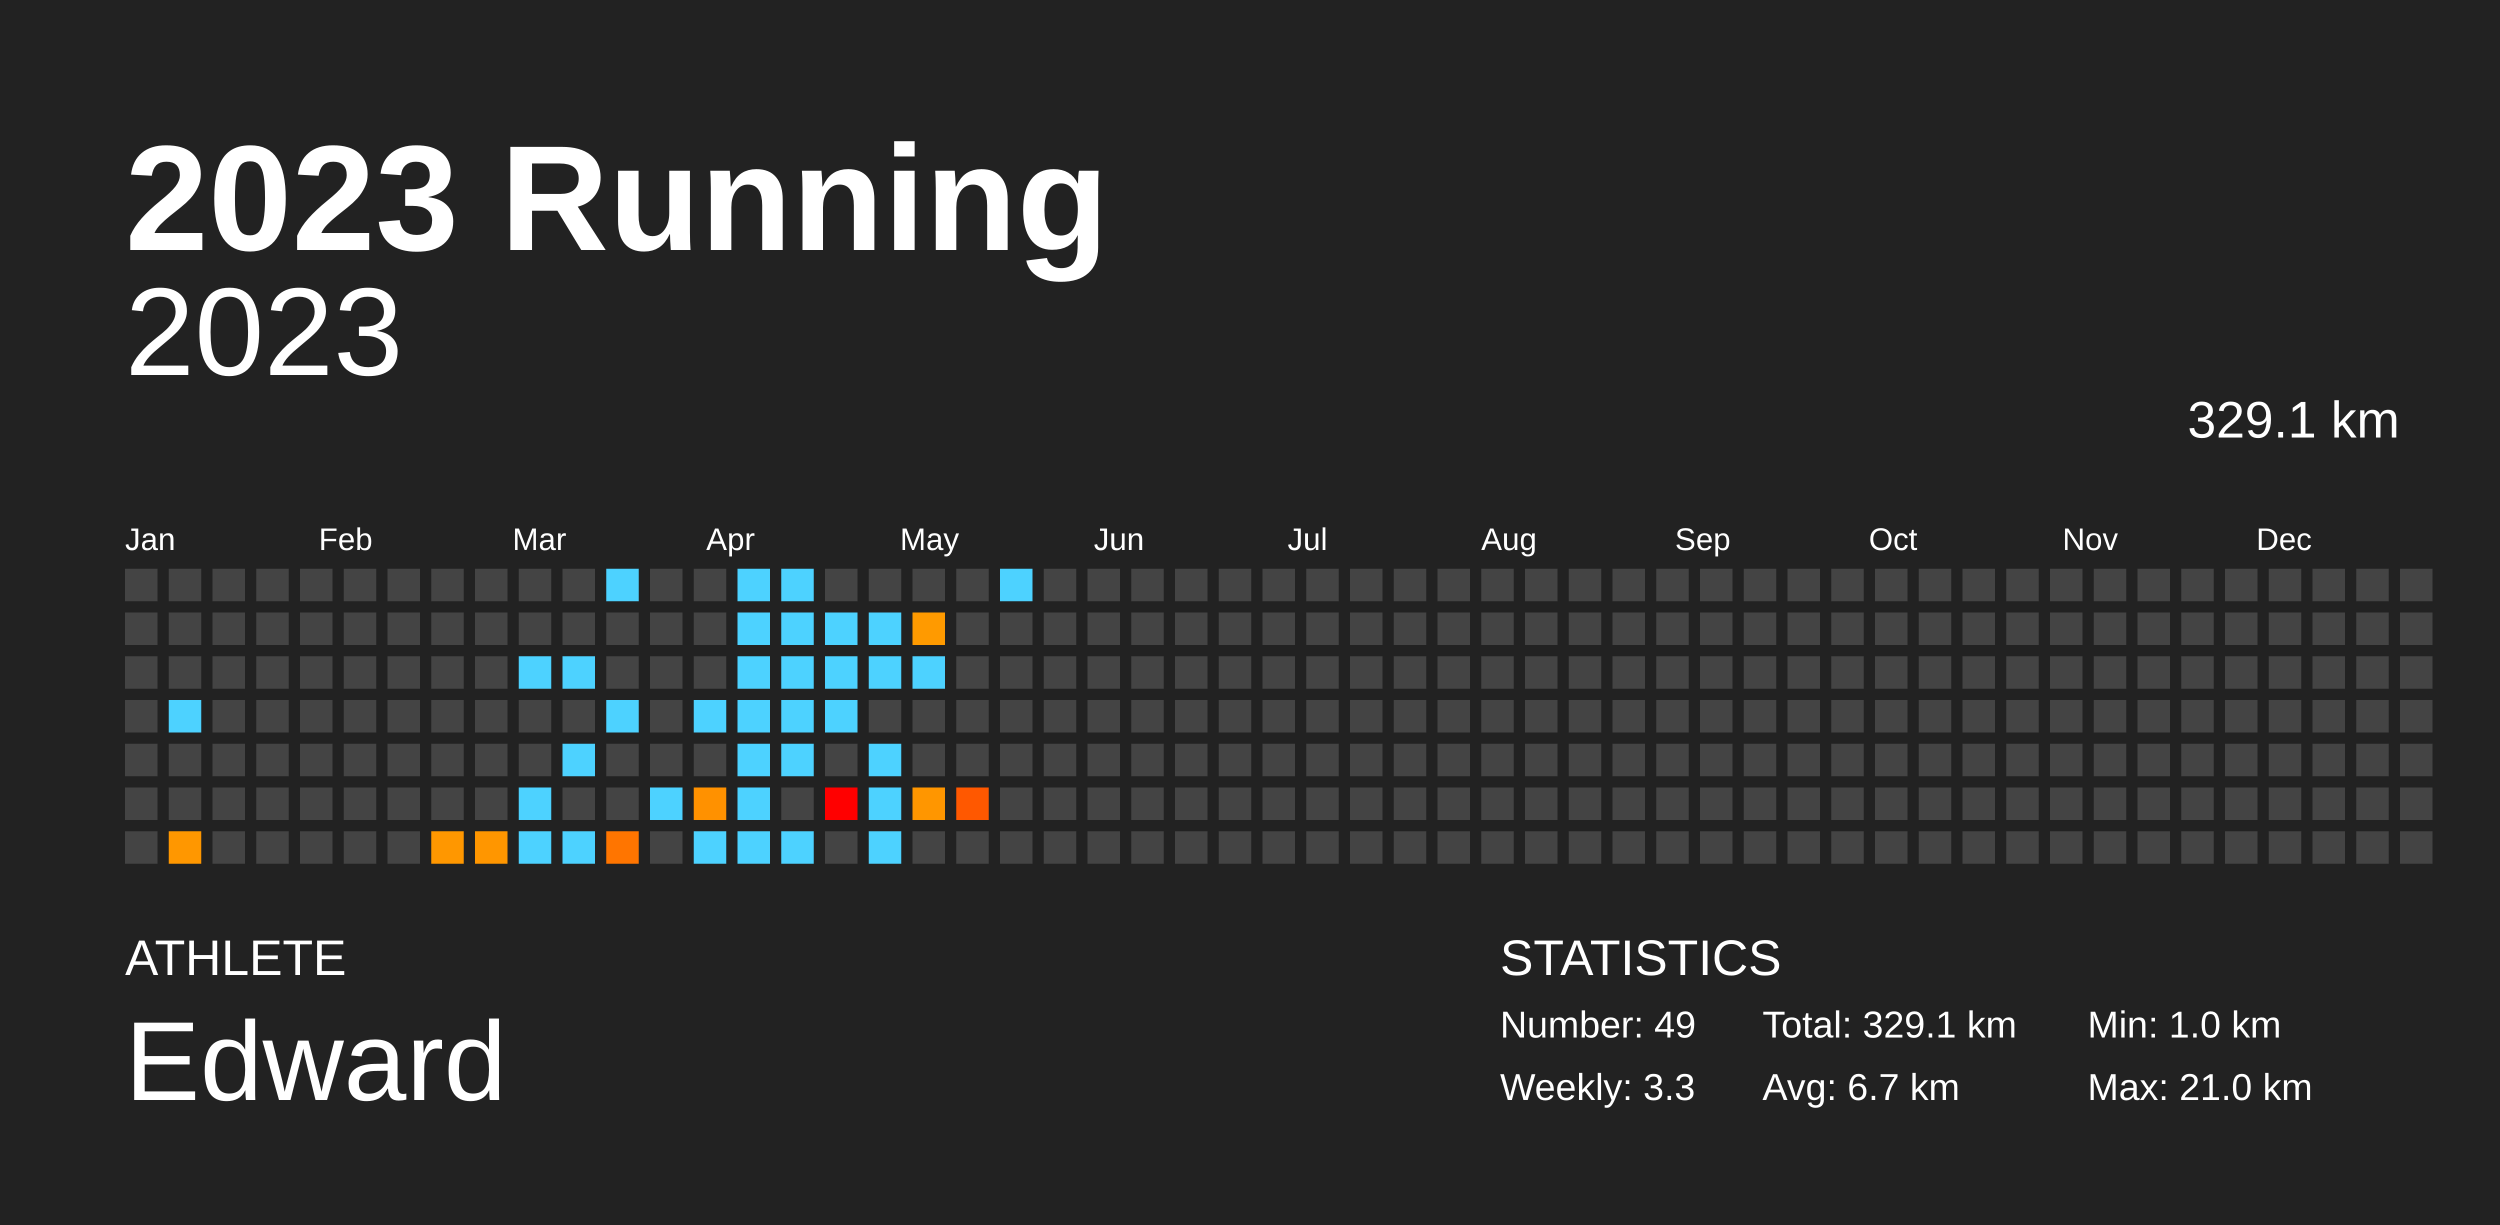
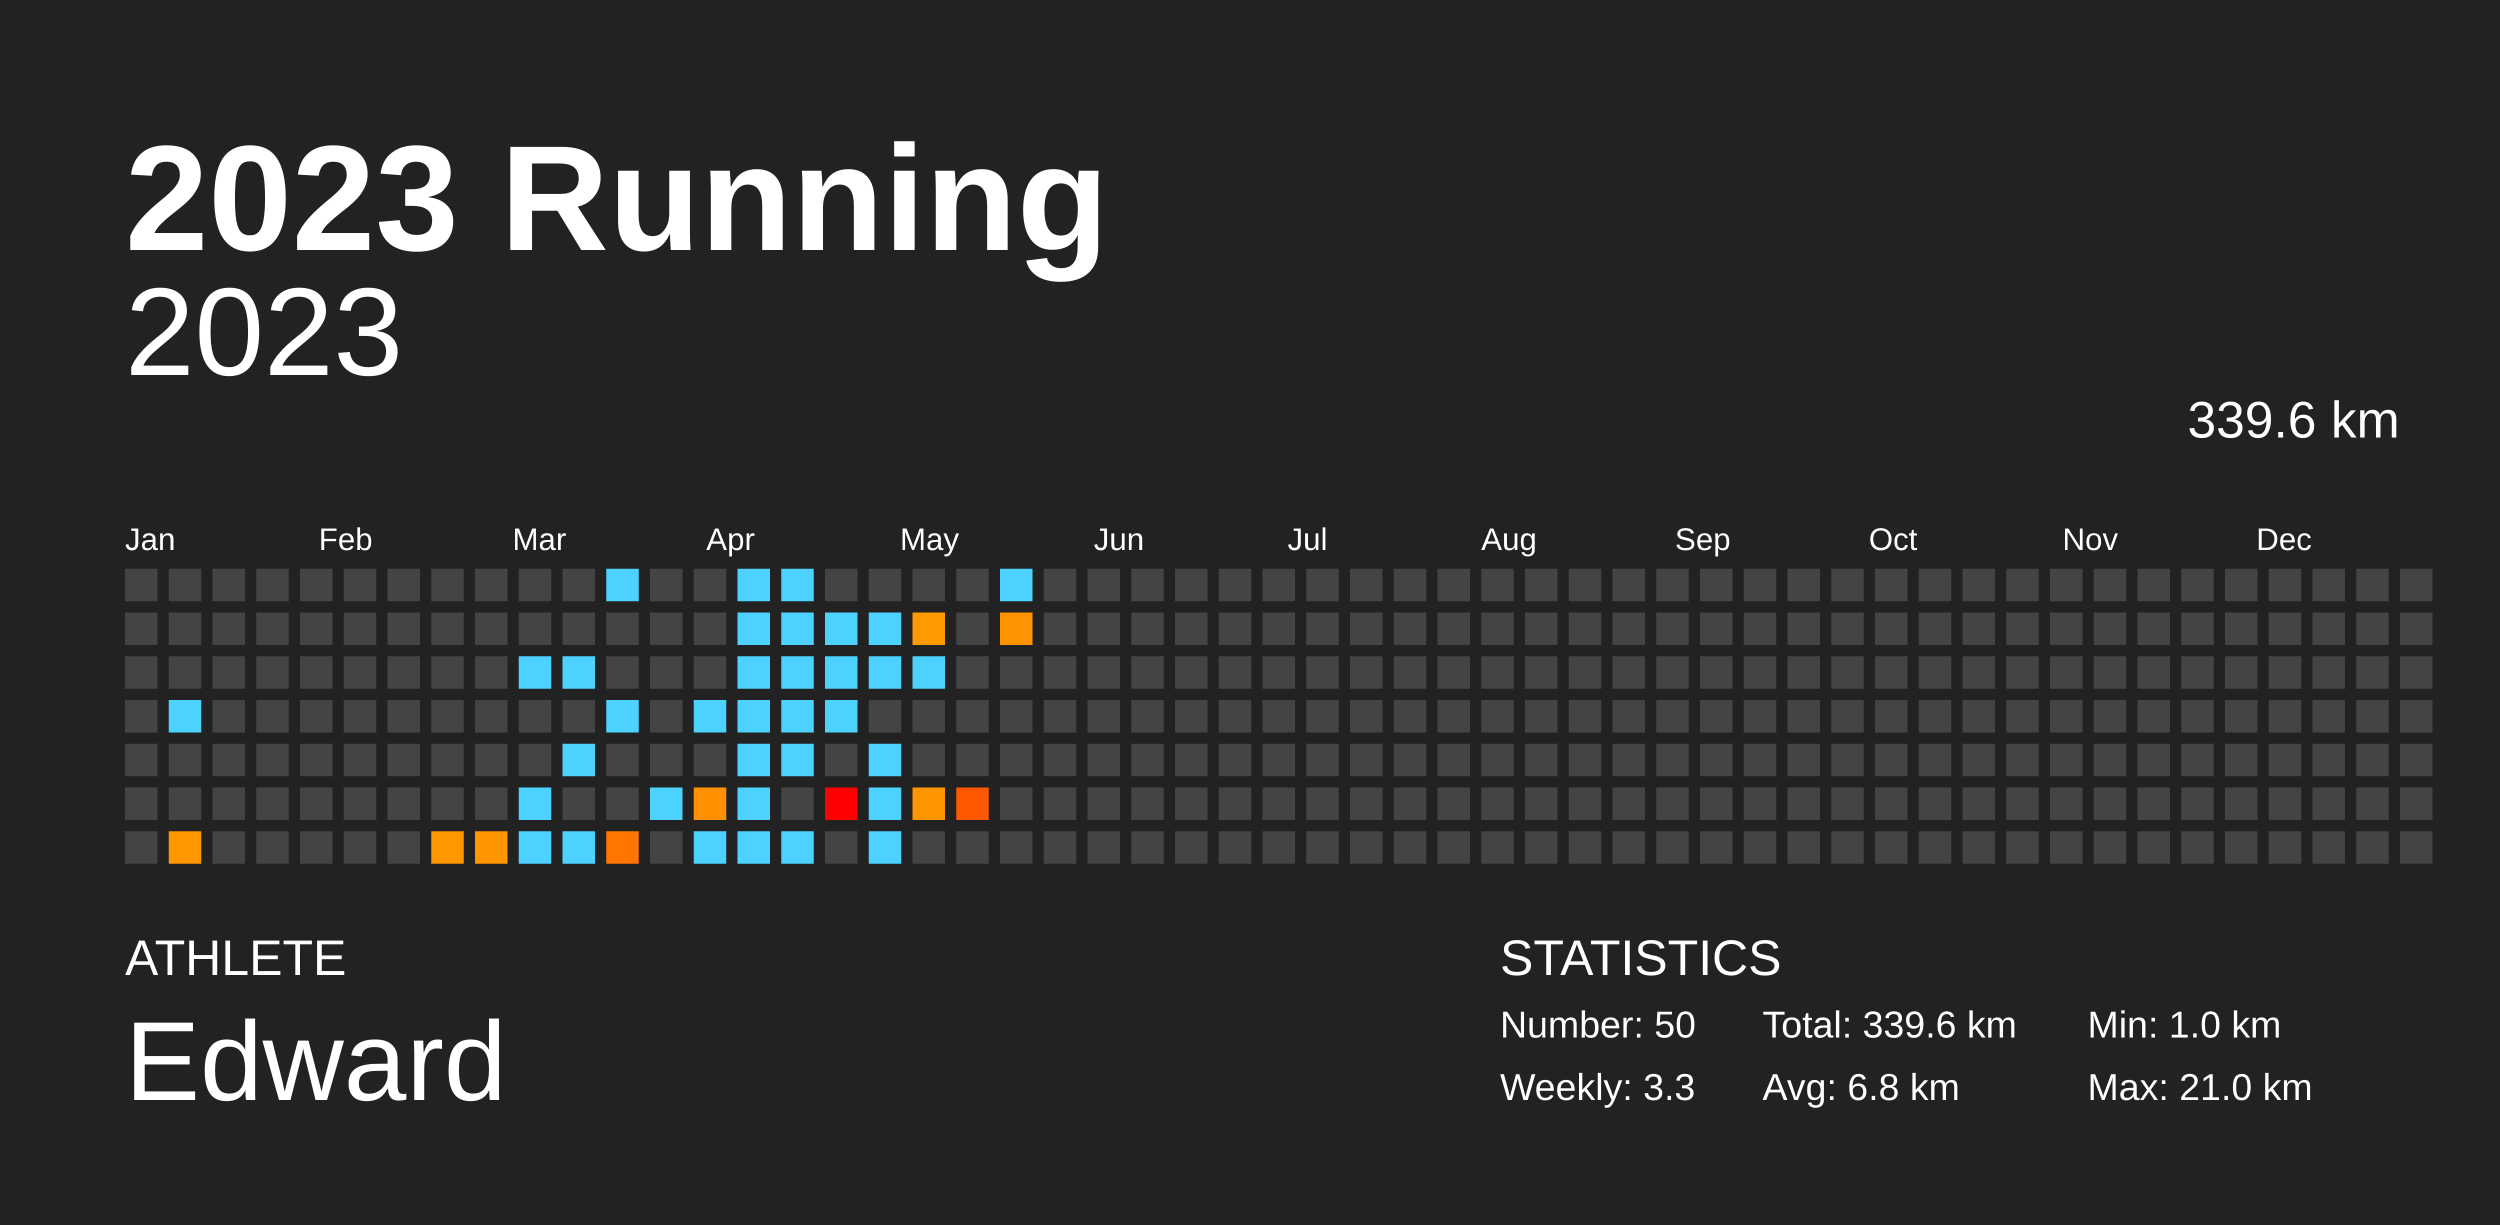
<svg xmlns="http://www.w3.org/2000/svg" baseProfile="full" height="98mm" version="1.1" viewBox="0,0,200,98" width="200mm">
  <defs />
  <rect fill="#222222" height="98" width="200" x="0" y="0" />
  <text fill="#FFFFFF" style="font-size:12px; font-family:Arial; font-weight:bold;" x="10" y="20">2023 Running</text>
  <text fill="#FFFFFF" style="font-size:4px; font-family:Arial" x="10" y="78">ATHLETE</text>
  <text fill="#FFFFFF" style="font-size:9px; font-family:Arial" x="10" y="88">Edward</text>
  <text fill="#FFFFFF" style="font-size:4px; font-family:Arial" x="120" y="78">STATISTICS</text>
-   <text fill="#FFFFFF" style="font-size:3px; font-family:Arial" x="120" y="83">Number: 49</text>
+   <text fill="#FFFFFF" style="font-size:3px; font-family:Arial" x="120" y="83">Number: 50</text>
  <text fill="#FFFFFF" style="font-size:3px; font-family:Arial" x="120" y="88">Weekly: 3.3</text>
-   <text fill="#FFFFFF" style="font-size:3px; font-family:Arial" x="141" y="83">Total: 329.1 km</text>
-   <text fill="#FFFFFF" style="font-size:3px; font-family:Arial" x="141" y="88">Avg: 6.7 km</text>
+   <text fill="#FFFFFF" style="font-size:3px; font-family:Arial" x="141" y="83">Total: 339.6 km</text>
+   <text fill="#FFFFFF" style="font-size:3px; font-family:Arial" x="141" y="88">Avg: 6.8 km</text>
  <text fill="#FFFFFF" style="font-size:3px; font-family:Arial" x="167" y="83">Min: 1.0 km</text>
  <text fill="#FFFFFF" style="font-size:3px; font-family:Arial" x="167" y="88">Max: 21.0 km</text>
  <text alignment-baseline="hanging" fill="#FFFFFF" style="font-size:10.0px; font-family:Arial;" x="10" y="30">2023</text>
-   <text alignment-baseline="hanging" fill="#FFFFFF" style="font-size:4.125px; font-family:Arial;" x="175" y="35">329.1 km</text>
+   <text alignment-baseline="hanging" fill="#FFFFFF" style="font-size:4.125px; font-family:Arial;" x="175" y="35">339.6 km</text>
  <text fill="#FFFFFF" style="font-size:2.5px; font-family:Arial" x="10.0" y="44">Jan</text>
  <text fill="#FFFFFF" style="font-size:2.5px; font-family:Arial" x="25.5" y="44">Feb</text>
  <text fill="#FFFFFF" style="font-size:2.5px; font-family:Arial" x="41.0" y="44">Mar</text>
  <text fill="#FFFFFF" style="font-size:2.5px; font-family:Arial" x="56.5" y="44">Apr</text>
  <text fill="#FFFFFF" style="font-size:2.5px; font-family:Arial" x="72.0" y="44">May</text>
  <text fill="#FFFFFF" style="font-size:2.5px; font-family:Arial" x="87.5" y="44">Jun</text>
  <text fill="#FFFFFF" style="font-size:2.5px; font-family:Arial" x="103.0" y="44">Jul</text>
  <text fill="#FFFFFF" style="font-size:2.5px; font-family:Arial" x="118.5" y="44">Aug</text>
  <text fill="#FFFFFF" style="font-size:2.5px; font-family:Arial" x="134.0" y="44">Sep</text>
  <text fill="#FFFFFF" style="font-size:2.5px; font-family:Arial" x="149.5" y="44">Oct</text>
  <text fill="#FFFFFF" style="font-size:2.5px; font-family:Arial" x="165.0" y="44">Nov</text>
  <text fill="#FFFFFF" style="font-size:2.5px; font-family:Arial" x="180.5" y="44">Dec</text>
  <rect fill="#444444" height="2.6" width="2.6" x="10.0" y="45.5" />
  <rect fill="#444444" height="2.6" width="2.6" x="10.0" y="49.0" />
  <rect fill="#444444" height="2.6" width="2.6" x="10.0" y="52.5" />
  <rect fill="#444444" height="2.6" width="2.6" x="10.0" y="56.0" />
  <rect fill="#444444" height="2.6" width="2.6" x="10.0" y="59.5" />
  <rect fill="#444444" height="2.6" width="2.6" x="10.0" y="63.0" />
  <rect fill="#444444" height="2.6" width="2.6" x="10.0" y="66.5" />
  <rect fill="#444444" height="2.6" width="2.6" x="13.5" y="45.5" />
  <rect fill="#444444" height="2.6" width="2.6" x="13.5" y="49.0" />
  <rect fill="#444444" height="2.6" width="2.6" x="13.5" y="52.5" />
  <rect fill="#4dd2ff" height="2.6" width="2.6" x="13.5" y="56.0" />
  <rect fill="#444444" height="2.6" width="2.6" x="13.5" y="59.5" />
  <rect fill="#444444" height="2.6" width="2.6" x="13.5" y="63.0" />
  <rect fill="#ff9700" height="2.6" width="2.6" x="13.5" y="66.5" />
  <rect fill="#444444" height="2.6" width="2.6" x="17.0" y="45.5" />
  <rect fill="#444444" height="2.6" width="2.6" x="17.0" y="49.0" />
  <rect fill="#444444" height="2.6" width="2.6" x="17.0" y="52.5" />
  <rect fill="#444444" height="2.6" width="2.6" x="17.0" y="56.0" />
  <rect fill="#444444" height="2.6" width="2.6" x="17.0" y="59.5" />
  <rect fill="#444444" height="2.6" width="2.6" x="17.0" y="63.0" />
  <rect fill="#444444" height="2.6" width="2.6" x="17.0" y="66.5" />
  <rect fill="#444444" height="2.6" width="2.6" x="20.5" y="45.5" />
  <rect fill="#444444" height="2.6" width="2.6" x="20.5" y="49.0" />
  <rect fill="#444444" height="2.6" width="2.6" x="20.5" y="52.5" />
  <rect fill="#444444" height="2.6" width="2.6" x="20.5" y="56.0" />
  <rect fill="#444444" height="2.6" width="2.6" x="20.5" y="59.5" />
  <rect fill="#444444" height="2.6" width="2.6" x="20.5" y="63.0" />
  <rect fill="#444444" height="2.6" width="2.6" x="20.5" y="66.5" />
  <rect fill="#444444" height="2.6" width="2.6" x="24.0" y="45.5" />
  <rect fill="#444444" height="2.6" width="2.6" x="24.0" y="49.0" />
  <rect fill="#444444" height="2.6" width="2.6" x="24.0" y="52.5" />
  <rect fill="#444444" height="2.6" width="2.6" x="24.0" y="56.0" />
  <rect fill="#444444" height="2.6" width="2.6" x="24.0" y="59.5" />
  <rect fill="#444444" height="2.6" width="2.6" x="24.0" y="63.0" />
  <rect fill="#444444" height="2.6" width="2.6" x="24.0" y="66.5" />
  <rect fill="#444444" height="2.6" width="2.6" x="27.5" y="45.5" />
  <rect fill="#444444" height="2.6" width="2.6" x="27.5" y="49.0" />
  <rect fill="#444444" height="2.6" width="2.6" x="27.5" y="52.5" />
  <rect fill="#444444" height="2.6" width="2.6" x="27.5" y="56.0" />
  <rect fill="#444444" height="2.6" width="2.6" x="27.5" y="59.5" />
  <rect fill="#444444" height="2.6" width="2.6" x="27.5" y="63.0" />
  <rect fill="#444444" height="2.6" width="2.6" x="27.5" y="66.5" />
  <rect fill="#444444" height="2.6" width="2.6" x="31.0" y="45.5" />
  <rect fill="#444444" height="2.6" width="2.6" x="31.0" y="49.0" />
  <rect fill="#444444" height="2.6" width="2.6" x="31.0" y="52.5" />
  <rect fill="#444444" height="2.6" width="2.6" x="31.0" y="56.0" />
  <rect fill="#444444" height="2.6" width="2.6" x="31.0" y="59.5" />
  <rect fill="#444444" height="2.6" width="2.6" x="31.0" y="63.0" />
  <rect fill="#444444" height="2.6" width="2.6" x="31.0" y="66.5" />
  <rect fill="#444444" height="2.6" width="2.6" x="34.5" y="45.5" />
  <rect fill="#444444" height="2.6" width="2.6" x="34.5" y="49.0" />
  <rect fill="#444444" height="2.6" width="2.6" x="34.5" y="52.5" />
  <rect fill="#444444" height="2.6" width="2.6" x="34.5" y="56.0" />
  <rect fill="#444444" height="2.6" width="2.6" x="34.5" y="59.5" />
  <rect fill="#444444" height="2.6" width="2.6" x="34.5" y="63.0" />
  <rect fill="#ff9700" height="2.6" width="2.6" x="34.5" y="66.5" />
  <rect fill="#444444" height="2.6" width="2.6" x="38.0" y="45.5" />
  <rect fill="#444444" height="2.6" width="2.6" x="38.0" y="49.0" />
  <rect fill="#444444" height="2.6" width="2.6" x="38.0" y="52.5" />
  <rect fill="#444444" height="2.6" width="2.6" x="38.0" y="56.0" />
  <rect fill="#444444" height="2.6" width="2.6" x="38.0" y="59.5" />
  <rect fill="#444444" height="2.6" width="2.6" x="38.0" y="63.0" />
  <rect fill="#ff9600" height="2.6" width="2.6" x="38.0" y="66.5" />
  <rect fill="#444444" height="2.6" width="2.6" x="41.5" y="45.5" />
  <rect fill="#444444" height="2.6" width="2.6" x="41.5" y="49.0" />
  <rect fill="#4dd2ff" height="2.6" width="2.6" x="41.5" y="52.5" />
  <rect fill="#444444" height="2.6" width="2.6" x="41.5" y="56.0" />
  <rect fill="#444444" height="2.6" width="2.6" x="41.5" y="59.5" />
  <rect fill="#4dd2ff" height="2.6" width="2.6" x="41.5" y="63.0" />
  <rect fill="#4dd2ff" height="2.6" width="2.6" x="41.5" y="66.5" />
  <rect fill="#444444" height="2.6" width="2.6" x="45.0" y="45.5" />
  <rect fill="#444444" height="2.6" width="2.6" x="45.0" y="49.0" />
  <rect fill="#4dd2ff" height="2.6" width="2.6" x="45.0" y="52.5" />
  <rect fill="#444444" height="2.6" width="2.6" x="45.0" y="56.0" />
  <rect fill="#4dd2ff" height="2.6" width="2.6" x="45.0" y="59.5" />
  <rect fill="#444444" height="2.6" width="2.6" x="45.0" y="63.0" />
  <rect fill="#4dd2ff" height="2.6" width="2.6" x="45.0" y="66.5" />
  <rect fill="#4dd2ff" height="2.6" width="2.6" x="48.5" y="45.5" />
  <rect fill="#444444" height="2.6" width="2.6" x="48.5" y="49.0" />
  <rect fill="#444444" height="2.6" width="2.6" x="48.5" y="52.5" />
  <rect fill="#4dd2ff" height="2.6" width="2.6" x="48.5" y="56.0" />
  <rect fill="#444444" height="2.6" width="2.6" x="48.5" y="59.5" />
  <rect fill="#444444" height="2.6" width="2.6" x="48.5" y="63.0" />
  <rect fill="#ff7500" height="2.6" width="2.6" x="48.5" y="66.5" />
  <rect fill="#444444" height="2.6" width="2.6" x="52.0" y="45.5" />
  <rect fill="#444444" height="2.6" width="2.6" x="52.0" y="49.0" />
  <rect fill="#444444" height="2.6" width="2.6" x="52.0" y="52.5" />
  <rect fill="#444444" height="2.6" width="2.6" x="52.0" y="56.0" />
  <rect fill="#444444" height="2.6" width="2.6" x="52.0" y="59.5" />
  <rect fill="#4dd2ff" height="2.6" width="2.6" x="52.0" y="63.0" />
  <rect fill="#444444" height="2.6" width="2.6" x="52.0" y="66.5" />
  <rect fill="#444444" height="2.6" width="2.6" x="55.5" y="45.5" />
  <rect fill="#444444" height="2.6" width="2.6" x="55.5" y="49.0" />
  <rect fill="#444444" height="2.6" width="2.6" x="55.5" y="52.5" />
  <rect fill="#4dd2ff" height="2.6" width="2.6" x="55.5" y="56.0" />
  <rect fill="#444444" height="2.6" width="2.6" x="55.5" y="59.5" />
  <rect fill="#ff9100" height="2.6" width="2.6" x="55.5" y="63.0" />
  <rect fill="#4dd2ff" height="2.6" width="2.6" x="55.5" y="66.5" />
  <rect fill="#4dd2ff" height="2.6" width="2.6" x="59.0" y="45.5" />
  <rect fill="#4dd2ff" height="2.6" width="2.6" x="59.0" y="49.0" />
  <rect fill="#4dd2ff" height="2.6" width="2.6" x="59.0" y="52.5" />
  <rect fill="#4dd2ff" height="2.6" width="2.6" x="59.0" y="56.0" />
  <rect fill="#4dd2ff" height="2.6" width="2.6" x="59.0" y="59.5" />
  <rect fill="#4dd2ff" height="2.6" width="2.6" x="59.0" y="63.0" />
  <rect fill="#4dd2ff" height="2.6" width="2.6" x="59.0" y="66.5" />
  <rect fill="#4dd2ff" height="2.6" width="2.6" x="62.5" y="45.5" />
  <rect fill="#4dd2ff" height="2.6" width="2.6" x="62.5" y="49.0" />
  <rect fill="#4dd2ff" height="2.6" width="2.6" x="62.5" y="52.5" />
  <rect fill="#4dd2ff" height="2.6" width="2.6" x="62.5" y="56.0" />
  <rect fill="#4dd2ff" height="2.6" width="2.6" x="62.5" y="59.5" />
  <rect fill="#444444" height="2.6" width="2.6" x="62.5" y="63.0" />
  <rect fill="#4dd2ff" height="2.6" width="2.6" x="62.5" y="66.5" />
  <rect fill="#444444" height="2.6" width="2.6" x="66.0" y="45.5" />
  <rect fill="#4dd2ff" height="2.6" width="2.6" x="66.0" y="49.0" />
  <rect fill="#4dd2ff" height="2.6" width="2.6" x="66.0" y="52.5" />
  <rect fill="#4dd2ff" height="2.6" width="2.6" x="66.0" y="56.0" />
  <rect fill="#444444" height="2.6" width="2.6" x="66.0" y="59.5" />
  <rect fill="red" height="2.6" width="2.6" x="66.0" y="63.0" />
  <rect fill="#444444" height="2.6" width="2.6" x="66.0" y="66.5" />
  <rect fill="#444444" height="2.6" width="2.6" x="69.5" y="45.5" />
  <rect fill="#4dd2ff" height="2.6" width="2.6" x="69.5" y="49.0" />
  <rect fill="#4dd2ff" height="2.6" width="2.6" x="69.5" y="52.5" />
  <rect fill="#444444" height="2.6" width="2.6" x="69.5" y="56.0" />
  <rect fill="#4dd2ff" height="2.6" width="2.6" x="69.5" y="59.5" />
  <rect fill="#4dd2ff" height="2.6" width="2.6" x="69.5" y="63.0" />
  <rect fill="#4dd2ff" height="2.6" width="2.6" x="69.5" y="66.5" />
  <rect fill="#444444" height="2.6" width="2.6" x="73.0" y="45.5" />
  <rect fill="#ff9a00" height="2.6" width="2.6" x="73.0" y="49.0" />
  <rect fill="#4dd2ff" height="2.6" width="2.6" x="73.0" y="52.5" />
  <rect fill="#444444" height="2.6" width="2.6" x="73.0" y="56.0" />
  <rect fill="#444444" height="2.6" width="2.6" x="73.0" y="59.5" />
  <rect fill="#ff9600" height="2.6" width="2.6" x="73.0" y="63.0" />
  <rect fill="#444444" height="2.6" width="2.6" x="73.0" y="66.5" />
  <rect fill="#444444" height="2.6" width="2.6" x="76.5" y="45.5" />
  <rect fill="#444444" height="2.6" width="2.6" x="76.5" y="49.0" />
  <rect fill="#444444" height="2.6" width="2.6" x="76.5" y="52.5" />
  <rect fill="#444444" height="2.6" width="2.6" x="76.5" y="56.0" />
  <rect fill="#444444" height="2.6" width="2.6" x="76.5" y="59.5" />
  <rect fill="#ff5800" height="2.6" width="2.6" x="76.5" y="63.0" />
  <rect fill="#444444" height="2.6" width="2.6" x="76.5" y="66.5" />
  <rect fill="#4dd2ff" height="2.6" width="2.6" x="80.0" y="45.5" />
-   <rect fill="#444444" height="2.6" width="2.6" x="80.0" y="49.0" />
+   <rect fill="#ff9300" height="2.6" width="2.6" x="80.0" y="49.0" />
  <rect fill="#444444" height="2.6" width="2.6" x="80.0" y="52.5" />
  <rect fill="#444444" height="2.6" width="2.6" x="80.0" y="56.0" />
  <rect fill="#444444" height="2.6" width="2.6" x="80.0" y="59.5" />
  <rect fill="#444444" height="2.6" width="2.6" x="80.0" y="63.0" />
  <rect fill="#444444" height="2.6" width="2.6" x="80.0" y="66.5" />
  <rect fill="#444444" height="2.6" width="2.6" x="83.5" y="45.5" />
  <rect fill="#444444" height="2.6" width="2.6" x="83.5" y="49.0" />
  <rect fill="#444444" height="2.6" width="2.6" x="83.5" y="52.5" />
  <rect fill="#444444" height="2.6" width="2.6" x="83.5" y="56.0" />
  <rect fill="#444444" height="2.6" width="2.6" x="83.5" y="59.5" />
  <rect fill="#444444" height="2.6" width="2.6" x="83.5" y="63.0" />
  <rect fill="#444444" height="2.6" width="2.6" x="83.5" y="66.5" />
  <rect fill="#444444" height="2.6" width="2.6" x="87.0" y="45.5" />
  <rect fill="#444444" height="2.6" width="2.6" x="87.0" y="49.0" />
  <rect fill="#444444" height="2.6" width="2.6" x="87.0" y="52.5" />
  <rect fill="#444444" height="2.6" width="2.6" x="87.0" y="56.0" />
  <rect fill="#444444" height="2.6" width="2.6" x="87.0" y="59.5" />
  <rect fill="#444444" height="2.6" width="2.6" x="87.0" y="63.0" />
  <rect fill="#444444" height="2.6" width="2.6" x="87.0" y="66.5" />
  <rect fill="#444444" height="2.6" width="2.6" x="90.5" y="45.5" />
  <rect fill="#444444" height="2.6" width="2.6" x="90.5" y="49.0" />
  <rect fill="#444444" height="2.6" width="2.6" x="90.5" y="52.5" />
  <rect fill="#444444" height="2.6" width="2.6" x="90.5" y="56.0" />
  <rect fill="#444444" height="2.6" width="2.6" x="90.5" y="59.5" />
  <rect fill="#444444" height="2.6" width="2.6" x="90.5" y="63.0" />
  <rect fill="#444444" height="2.6" width="2.6" x="90.5" y="66.5" />
  <rect fill="#444444" height="2.6" width="2.6" x="94.0" y="45.5" />
  <rect fill="#444444" height="2.6" width="2.6" x="94.0" y="49.0" />
  <rect fill="#444444" height="2.6" width="2.6" x="94.0" y="52.5" />
  <rect fill="#444444" height="2.6" width="2.6" x="94.0" y="56.0" />
  <rect fill="#444444" height="2.6" width="2.6" x="94.0" y="59.5" />
  <rect fill="#444444" height="2.6" width="2.6" x="94.0" y="63.0" />
  <rect fill="#444444" height="2.6" width="2.6" x="94.0" y="66.5" />
  <rect fill="#444444" height="2.6" width="2.6" x="97.5" y="45.5" />
  <rect fill="#444444" height="2.6" width="2.6" x="97.5" y="49.0" />
  <rect fill="#444444" height="2.6" width="2.6" x="97.5" y="52.5" />
  <rect fill="#444444" height="2.6" width="2.6" x="97.5" y="56.0" />
  <rect fill="#444444" height="2.6" width="2.6" x="97.5" y="59.5" />
  <rect fill="#444444" height="2.6" width="2.6" x="97.5" y="63.0" />
  <rect fill="#444444" height="2.6" width="2.6" x="97.5" y="66.5" />
  <rect fill="#444444" height="2.6" width="2.6" x="101.0" y="45.5" />
  <rect fill="#444444" height="2.6" width="2.6" x="101.0" y="49.0" />
  <rect fill="#444444" height="2.6" width="2.6" x="101.0" y="52.5" />
  <rect fill="#444444" height="2.6" width="2.6" x="101.0" y="56.0" />
  <rect fill="#444444" height="2.6" width="2.6" x="101.0" y="59.5" />
  <rect fill="#444444" height="2.6" width="2.6" x="101.0" y="63.0" />
  <rect fill="#444444" height="2.6" width="2.6" x="101.0" y="66.5" />
  <rect fill="#444444" height="2.6" width="2.6" x="104.5" y="45.5" />
  <rect fill="#444444" height="2.6" width="2.6" x="104.5" y="49.0" />
  <rect fill="#444444" height="2.6" width="2.6" x="104.5" y="52.5" />
  <rect fill="#444444" height="2.6" width="2.6" x="104.5" y="56.0" />
  <rect fill="#444444" height="2.6" width="2.6" x="104.5" y="59.5" />
  <rect fill="#444444" height="2.6" width="2.6" x="104.5" y="63.0" />
  <rect fill="#444444" height="2.6" width="2.6" x="104.5" y="66.5" />
  <rect fill="#444444" height="2.6" width="2.6" x="108.0" y="45.5" />
  <rect fill="#444444" height="2.6" width="2.6" x="108.0" y="49.0" />
  <rect fill="#444444" height="2.6" width="2.6" x="108.0" y="52.5" />
  <rect fill="#444444" height="2.6" width="2.6" x="108.0" y="56.0" />
  <rect fill="#444444" height="2.6" width="2.6" x="108.0" y="59.5" />
  <rect fill="#444444" height="2.6" width="2.6" x="108.0" y="63.0" />
  <rect fill="#444444" height="2.6" width="2.6" x="108.0" y="66.5" />
  <rect fill="#444444" height="2.6" width="2.6" x="111.5" y="45.5" />
  <rect fill="#444444" height="2.6" width="2.6" x="111.5" y="49.0" />
  <rect fill="#444444" height="2.6" width="2.6" x="111.5" y="52.5" />
  <rect fill="#444444" height="2.6" width="2.6" x="111.5" y="56.0" />
  <rect fill="#444444" height="2.6" width="2.6" x="111.5" y="59.5" />
  <rect fill="#444444" height="2.6" width="2.6" x="111.5" y="63.0" />
  <rect fill="#444444" height="2.6" width="2.6" x="111.5" y="66.5" />
  <rect fill="#444444" height="2.6" width="2.6" x="115.0" y="45.5" />
  <rect fill="#444444" height="2.6" width="2.6" x="115.0" y="49.0" />
  <rect fill="#444444" height="2.6" width="2.6" x="115.0" y="52.5" />
  <rect fill="#444444" height="2.6" width="2.6" x="115.0" y="56.0" />
  <rect fill="#444444" height="2.6" width="2.6" x="115.0" y="59.5" />
  <rect fill="#444444" height="2.6" width="2.6" x="115.0" y="63.0" />
  <rect fill="#444444" height="2.6" width="2.6" x="115.0" y="66.5" />
  <rect fill="#444444" height="2.6" width="2.6" x="118.5" y="45.5" />
  <rect fill="#444444" height="2.6" width="2.6" x="118.5" y="49.0" />
  <rect fill="#444444" height="2.6" width="2.6" x="118.5" y="52.5" />
  <rect fill="#444444" height="2.6" width="2.6" x="118.5" y="56.0" />
  <rect fill="#444444" height="2.6" width="2.6" x="118.5" y="59.5" />
  <rect fill="#444444" height="2.6" width="2.6" x="118.5" y="63.0" />
  <rect fill="#444444" height="2.6" width="2.6" x="118.5" y="66.5" />
  <rect fill="#444444" height="2.6" width="2.6" x="122.0" y="45.5" />
  <rect fill="#444444" height="2.6" width="2.6" x="122.0" y="49.0" />
  <rect fill="#444444" height="2.6" width="2.6" x="122.0" y="52.5" />
  <rect fill="#444444" height="2.6" width="2.6" x="122.0" y="56.0" />
  <rect fill="#444444" height="2.6" width="2.6" x="122.0" y="59.5" />
  <rect fill="#444444" height="2.6" width="2.6" x="122.0" y="63.0" />
  <rect fill="#444444" height="2.6" width="2.6" x="122.0" y="66.5" />
  <rect fill="#444444" height="2.6" width="2.6" x="125.5" y="45.5" />
  <rect fill="#444444" height="2.6" width="2.6" x="125.5" y="49.0" />
  <rect fill="#444444" height="2.6" width="2.6" x="125.5" y="52.5" />
  <rect fill="#444444" height="2.6" width="2.6" x="125.5" y="56.0" />
  <rect fill="#444444" height="2.6" width="2.6" x="125.5" y="59.5" />
  <rect fill="#444444" height="2.6" width="2.6" x="125.5" y="63.0" />
  <rect fill="#444444" height="2.6" width="2.6" x="125.5" y="66.5" />
  <rect fill="#444444" height="2.6" width="2.6" x="129.0" y="45.5" />
  <rect fill="#444444" height="2.6" width="2.6" x="129.0" y="49.0" />
  <rect fill="#444444" height="2.6" width="2.6" x="129.0" y="52.5" />
  <rect fill="#444444" height="2.6" width="2.6" x="129.0" y="56.0" />
  <rect fill="#444444" height="2.6" width="2.6" x="129.0" y="59.5" />
  <rect fill="#444444" height="2.6" width="2.6" x="129.0" y="63.0" />
  <rect fill="#444444" height="2.6" width="2.6" x="129.0" y="66.5" />
  <rect fill="#444444" height="2.6" width="2.6" x="132.5" y="45.5" />
  <rect fill="#444444" height="2.6" width="2.6" x="132.5" y="49.0" />
  <rect fill="#444444" height="2.6" width="2.6" x="132.5" y="52.5" />
  <rect fill="#444444" height="2.6" width="2.6" x="132.5" y="56.0" />
  <rect fill="#444444" height="2.6" width="2.6" x="132.5" y="59.5" />
  <rect fill="#444444" height="2.6" width="2.6" x="132.5" y="63.0" />
  <rect fill="#444444" height="2.6" width="2.6" x="132.5" y="66.5" />
  <rect fill="#444444" height="2.6" width="2.6" x="136.0" y="45.5" />
  <rect fill="#444444" height="2.6" width="2.6" x="136.0" y="49.0" />
  <rect fill="#444444" height="2.6" width="2.6" x="136.0" y="52.5" />
  <rect fill="#444444" height="2.6" width="2.6" x="136.0" y="56.0" />
  <rect fill="#444444" height="2.6" width="2.6" x="136.0" y="59.5" />
  <rect fill="#444444" height="2.6" width="2.6" x="136.0" y="63.0" />
  <rect fill="#444444" height="2.6" width="2.6" x="136.0" y="66.5" />
  <rect fill="#444444" height="2.6" width="2.6" x="139.5" y="45.5" />
  <rect fill="#444444" height="2.6" width="2.6" x="139.5" y="49.0" />
  <rect fill="#444444" height="2.6" width="2.6" x="139.5" y="52.5" />
  <rect fill="#444444" height="2.6" width="2.6" x="139.5" y="56.0" />
  <rect fill="#444444" height="2.6" width="2.6" x="139.5" y="59.5" />
  <rect fill="#444444" height="2.6" width="2.6" x="139.5" y="63.0" />
  <rect fill="#444444" height="2.6" width="2.6" x="139.5" y="66.5" />
  <rect fill="#444444" height="2.6" width="2.6" x="143.0" y="45.5" />
  <rect fill="#444444" height="2.6" width="2.6" x="143.0" y="49.0" />
  <rect fill="#444444" height="2.6" width="2.6" x="143.0" y="52.5" />
  <rect fill="#444444" height="2.6" width="2.6" x="143.0" y="56.0" />
  <rect fill="#444444" height="2.6" width="2.6" x="143.0" y="59.5" />
  <rect fill="#444444" height="2.6" width="2.6" x="143.0" y="63.0" />
  <rect fill="#444444" height="2.6" width="2.6" x="143.0" y="66.5" />
  <rect fill="#444444" height="2.6" width="2.6" x="146.5" y="45.5" />
  <rect fill="#444444" height="2.6" width="2.6" x="146.5" y="49.0" />
  <rect fill="#444444" height="2.6" width="2.6" x="146.5" y="52.5" />
  <rect fill="#444444" height="2.6" width="2.6" x="146.5" y="56.0" />
  <rect fill="#444444" height="2.6" width="2.6" x="146.5" y="59.5" />
  <rect fill="#444444" height="2.6" width="2.6" x="146.5" y="63.0" />
  <rect fill="#444444" height="2.6" width="2.6" x="146.5" y="66.5" />
  <rect fill="#444444" height="2.6" width="2.6" x="150.0" y="45.5" />
  <rect fill="#444444" height="2.6" width="2.6" x="150.0" y="49.0" />
  <rect fill="#444444" height="2.6" width="2.6" x="150.0" y="52.5" />
  <rect fill="#444444" height="2.6" width="2.6" x="150.0" y="56.0" />
  <rect fill="#444444" height="2.6" width="2.6" x="150.0" y="59.5" />
  <rect fill="#444444" height="2.6" width="2.6" x="150.0" y="63.0" />
  <rect fill="#444444" height="2.6" width="2.6" x="150.0" y="66.5" />
  <rect fill="#444444" height="2.6" width="2.6" x="153.5" y="45.5" />
  <rect fill="#444444" height="2.6" width="2.6" x="153.5" y="49.0" />
  <rect fill="#444444" height="2.6" width="2.6" x="153.5" y="52.5" />
  <rect fill="#444444" height="2.6" width="2.6" x="153.5" y="56.0" />
  <rect fill="#444444" height="2.6" width="2.6" x="153.5" y="59.5" />
  <rect fill="#444444" height="2.6" width="2.6" x="153.5" y="63.0" />
  <rect fill="#444444" height="2.6" width="2.6" x="153.5" y="66.5" />
  <rect fill="#444444" height="2.6" width="2.6" x="157.0" y="45.5" />
  <rect fill="#444444" height="2.6" width="2.6" x="157.0" y="49.0" />
  <rect fill="#444444" height="2.6" width="2.6" x="157.0" y="52.5" />
  <rect fill="#444444" height="2.6" width="2.6" x="157.0" y="56.0" />
  <rect fill="#444444" height="2.6" width="2.6" x="157.0" y="59.5" />
  <rect fill="#444444" height="2.6" width="2.6" x="157.0" y="63.0" />
  <rect fill="#444444" height="2.6" width="2.6" x="157.0" y="66.5" />
  <rect fill="#444444" height="2.6" width="2.6" x="160.5" y="45.5" />
  <rect fill="#444444" height="2.6" width="2.6" x="160.5" y="49.0" />
  <rect fill="#444444" height="2.6" width="2.6" x="160.5" y="52.5" />
  <rect fill="#444444" height="2.6" width="2.6" x="160.5" y="56.0" />
  <rect fill="#444444" height="2.6" width="2.6" x="160.5" y="59.5" />
  <rect fill="#444444" height="2.6" width="2.6" x="160.5" y="63.0" />
  <rect fill="#444444" height="2.6" width="2.6" x="160.5" y="66.5" />
  <rect fill="#444444" height="2.6" width="2.6" x="164.0" y="45.5" />
  <rect fill="#444444" height="2.6" width="2.6" x="164.0" y="49.0" />
  <rect fill="#444444" height="2.6" width="2.6" x="164.0" y="52.5" />
  <rect fill="#444444" height="2.6" width="2.6" x="164.0" y="56.0" />
  <rect fill="#444444" height="2.6" width="2.6" x="164.0" y="59.5" />
  <rect fill="#444444" height="2.6" width="2.6" x="164.0" y="63.0" />
  <rect fill="#444444" height="2.6" width="2.6" x="164.0" y="66.5" />
  <rect fill="#444444" height="2.6" width="2.6" x="167.5" y="45.5" />
  <rect fill="#444444" height="2.6" width="2.6" x="167.5" y="49.0" />
  <rect fill="#444444" height="2.6" width="2.6" x="167.5" y="52.5" />
  <rect fill="#444444" height="2.6" width="2.6" x="167.5" y="56.0" />
  <rect fill="#444444" height="2.6" width="2.6" x="167.5" y="59.5" />
  <rect fill="#444444" height="2.6" width="2.6" x="167.5" y="63.0" />
  <rect fill="#444444" height="2.6" width="2.6" x="167.5" y="66.5" />
  <rect fill="#444444" height="2.6" width="2.6" x="171.0" y="45.5" />
  <rect fill="#444444" height="2.6" width="2.6" x="171.0" y="49.0" />
  <rect fill="#444444" height="2.6" width="2.6" x="171.0" y="52.5" />
  <rect fill="#444444" height="2.6" width="2.6" x="171.0" y="56.0" />
  <rect fill="#444444" height="2.6" width="2.6" x="171.0" y="59.5" />
  <rect fill="#444444" height="2.6" width="2.6" x="171.0" y="63.0" />
  <rect fill="#444444" height="2.6" width="2.6" x="171.0" y="66.5" />
  <rect fill="#444444" height="2.6" width="2.6" x="174.5" y="45.5" />
  <rect fill="#444444" height="2.6" width="2.6" x="174.5" y="49.0" />
  <rect fill="#444444" height="2.6" width="2.6" x="174.5" y="52.5" />
  <rect fill="#444444" height="2.6" width="2.6" x="174.5" y="56.0" />
  <rect fill="#444444" height="2.6" width="2.6" x="174.5" y="59.5" />
  <rect fill="#444444" height="2.6" width="2.6" x="174.5" y="63.0" />
  <rect fill="#444444" height="2.6" width="2.6" x="174.5" y="66.5" />
  <rect fill="#444444" height="2.6" width="2.6" x="178.0" y="45.5" />
  <rect fill="#444444" height="2.6" width="2.6" x="178.0" y="49.0" />
  <rect fill="#444444" height="2.6" width="2.6" x="178.0" y="52.5" />
  <rect fill="#444444" height="2.6" width="2.6" x="178.0" y="56.0" />
  <rect fill="#444444" height="2.6" width="2.6" x="178.0" y="59.5" />
  <rect fill="#444444" height="2.6" width="2.6" x="178.0" y="63.0" />
  <rect fill="#444444" height="2.6" width="2.6" x="178.0" y="66.5" />
  <rect fill="#444444" height="2.6" width="2.6" x="181.5" y="45.5" />
  <rect fill="#444444" height="2.6" width="2.6" x="181.5" y="49.0" />
  <rect fill="#444444" height="2.6" width="2.6" x="181.5" y="52.5" />
  <rect fill="#444444" height="2.6" width="2.6" x="181.5" y="56.0" />
  <rect fill="#444444" height="2.6" width="2.6" x="181.5" y="59.5" />
  <rect fill="#444444" height="2.6" width="2.6" x="181.5" y="63.0" />
  <rect fill="#444444" height="2.6" width="2.6" x="181.5" y="66.5" />
  <rect fill="#444444" height="2.6" width="2.6" x="185.0" y="45.5" />
  <rect fill="#444444" height="2.6" width="2.6" x="185.0" y="49.0" />
  <rect fill="#444444" height="2.6" width="2.6" x="185.0" y="52.5" />
  <rect fill="#444444" height="2.6" width="2.6" x="185.0" y="56.0" />
  <rect fill="#444444" height="2.6" width="2.6" x="185.0" y="59.5" />
  <rect fill="#444444" height="2.6" width="2.6" x="185.0" y="63.0" />
  <rect fill="#444444" height="2.6" width="2.6" x="185.0" y="66.5" />
  <rect fill="#444444" height="2.6" width="2.6" x="188.5" y="45.5" />
  <rect fill="#444444" height="2.6" width="2.6" x="188.5" y="49.0" />
  <rect fill="#444444" height="2.6" width="2.6" x="188.5" y="52.5" />
  <rect fill="#444444" height="2.6" width="2.6" x="188.5" y="56.0" />
  <rect fill="#444444" height="2.6" width="2.6" x="188.5" y="59.5" />
  <rect fill="#444444" height="2.6" width="2.6" x="188.5" y="63.0" />
  <rect fill="#444444" height="2.6" width="2.6" x="188.5" y="66.5" />
  <rect fill="#444444" height="2.6" width="2.6" x="192.0" y="45.5" />
  <rect fill="#444444" height="2.6" width="2.6" x="192.0" y="49.0" />
  <rect fill="#444444" height="2.6" width="2.6" x="192.0" y="52.5" />
  <rect fill="#444444" height="2.6" width="2.6" x="192.0" y="56.0" />
  <rect fill="#444444" height="2.6" width="2.6" x="192.0" y="59.5" />
  <rect fill="#444444" height="2.6" width="2.6" x="192.0" y="63.0" />
  <rect fill="#444444" height="2.6" width="2.6" x="192.0" y="66.5" />
</svg>
